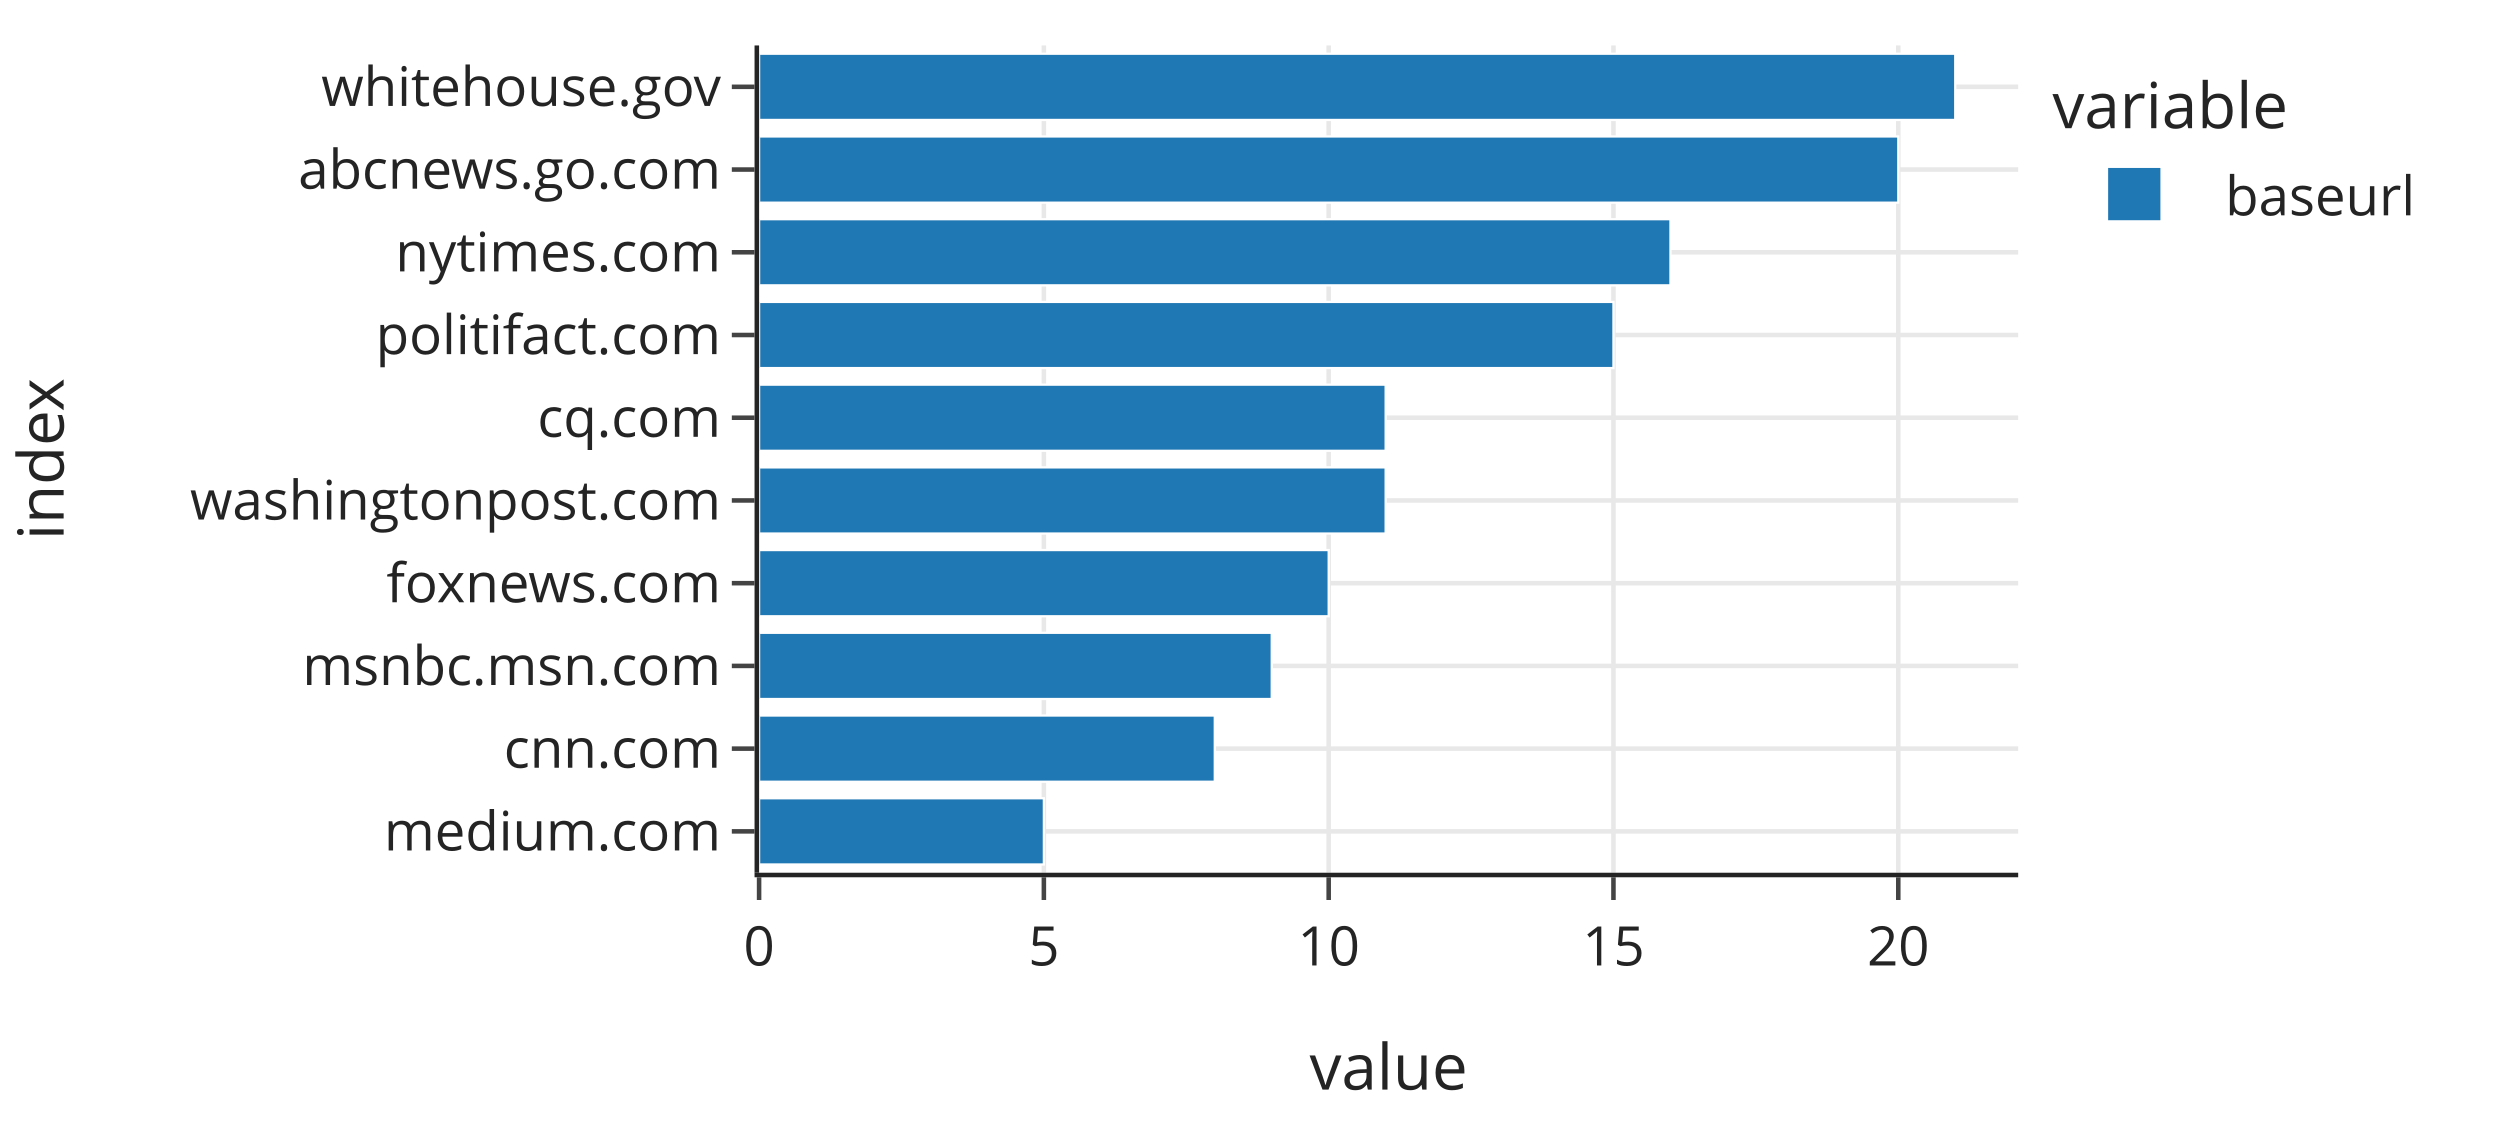
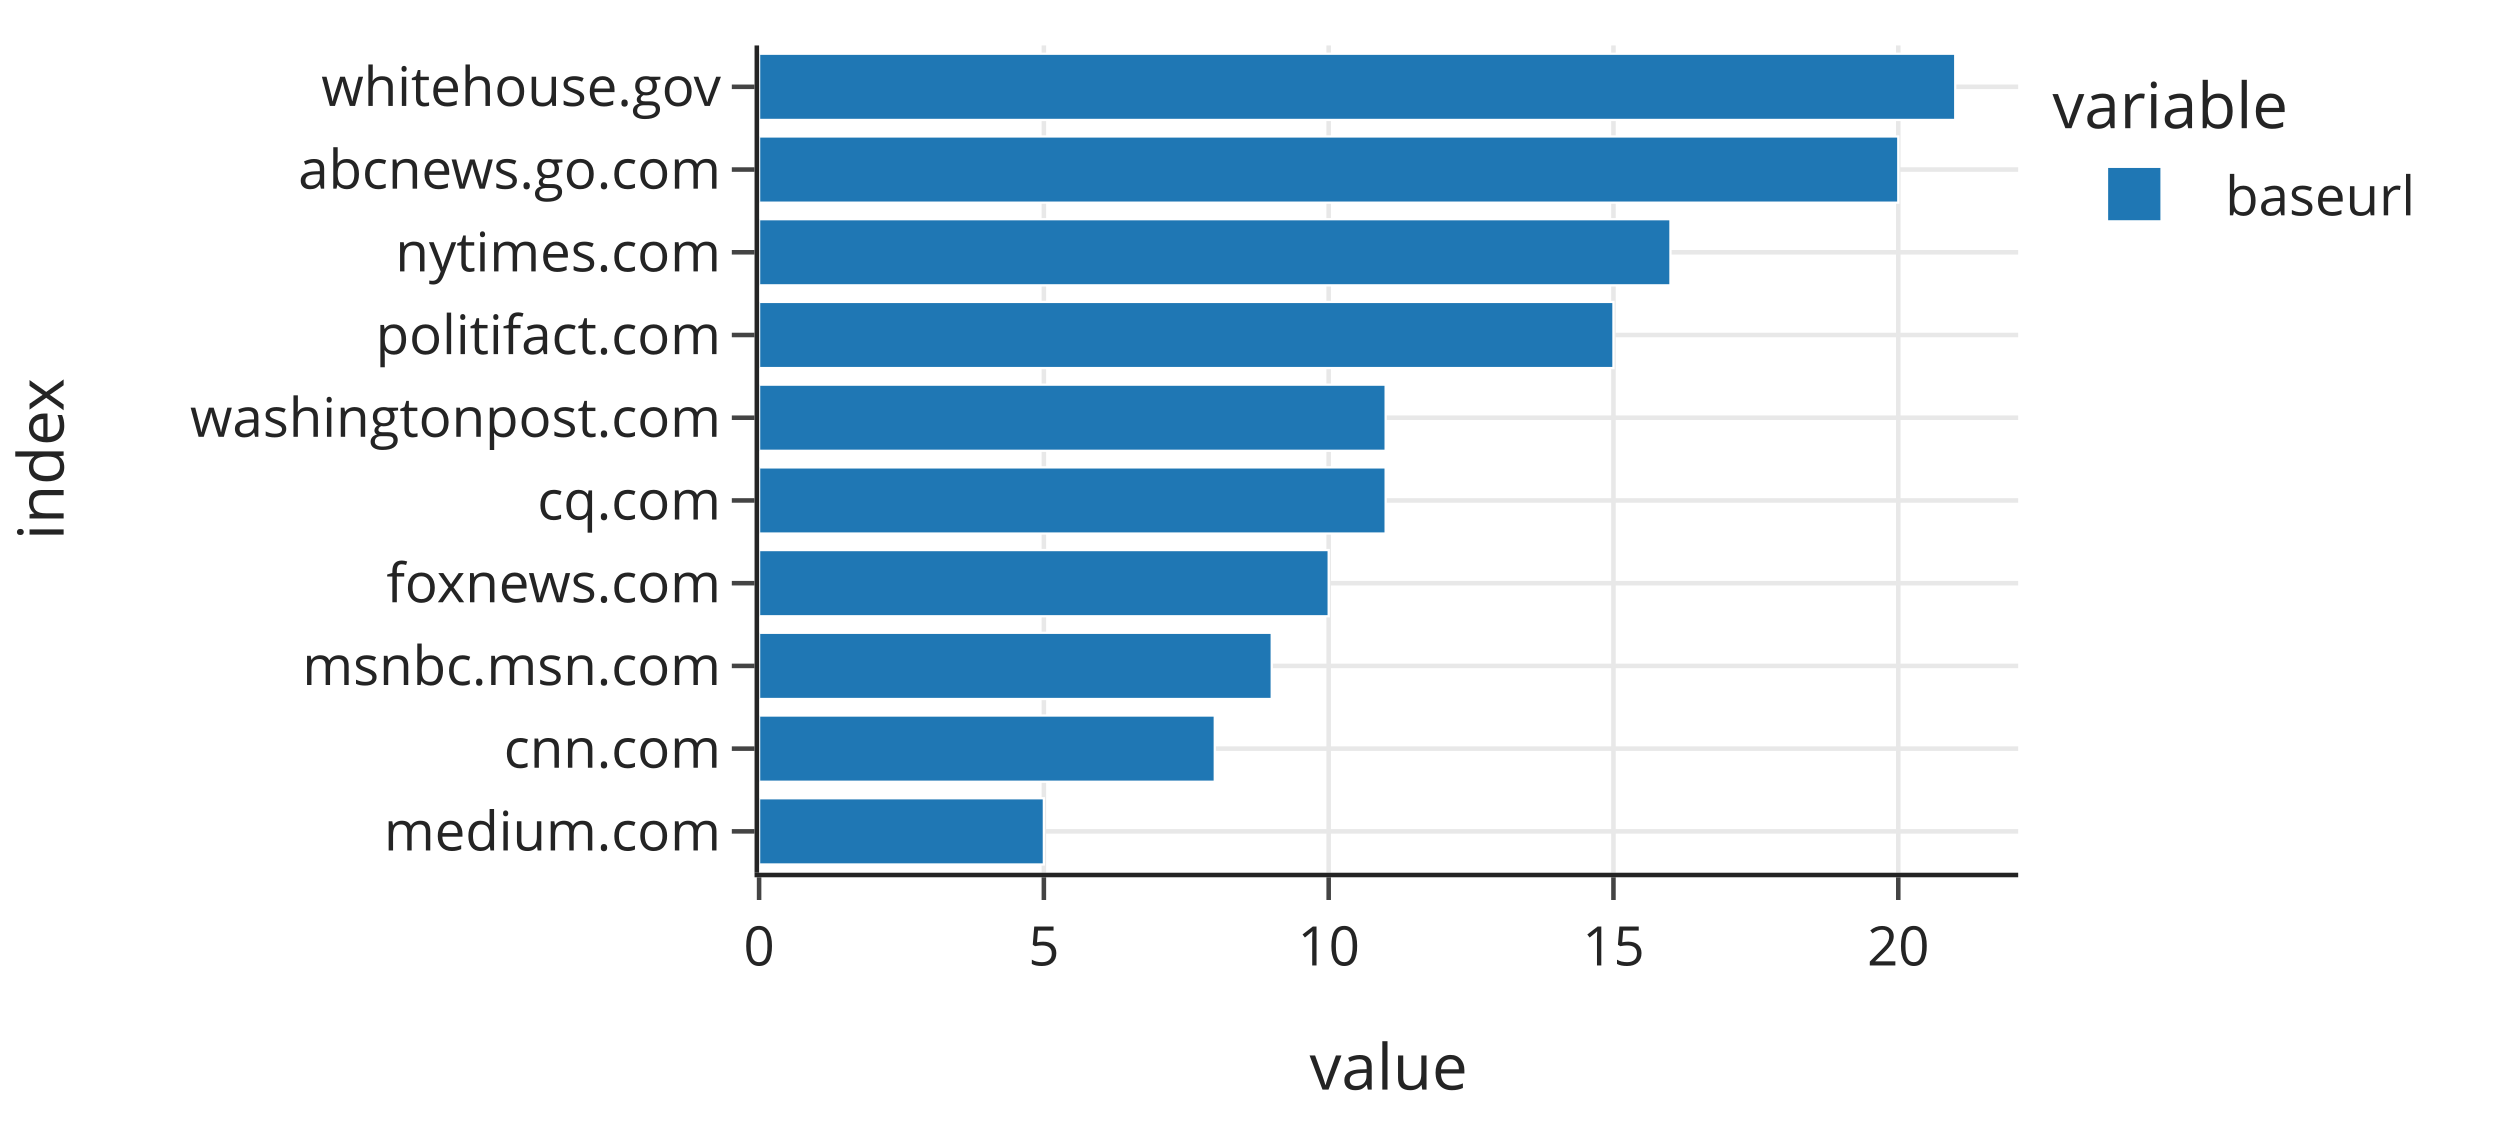
<svg xmlns="http://www.w3.org/2000/svg" class="main-svg" width="550" height="250" style="" viewBox="0 0 550 250">
  <rect x="0" y="0" width="550" height="250" style="fill: rgb(255, 255, 255); fill-opacity: 1;" />
-   <defs id="defs-a4001b">
+   <defs id="defs-242375">
    <g class="clips">
-       <clipPath id="clipa4001bxyplot" class="plotclip">
+       <clipPath id="clip242375xyplot" class="plotclip">
        <rect width="277" height="182" />
      </clipPath>
-       <clipPath class="axesclip" id="clipa4001bx">
+       <clipPath class="axesclip" id="clip242375x">
        <rect x="167" y="0" width="277" height="250" />
      </clipPath>
-       <clipPath class="axesclip" id="clipa4001by">
+       <clipPath class="axesclip" id="clip242375y">
        <rect x="0" y="10" width="550" height="182" />
      </clipPath>
-       <clipPath class="axesclip" id="clipa4001bxy">
+       <clipPath class="axesclip" id="clip242375xy">
        <rect x="167" y="10" width="277" height="182" />
      </clipPath>
    </g>
    <g class="gradients" />
    <g class="patterns" />
  </defs>
  <g class="bglayer" />
  <g class="layer-below">
    <g class="imagelayer" />
    <g class="shapelayer" />
  </g>
  <g class="cartesianlayer">
    <g class="subplot xy">
      <g class="layer-subplot">
        <g class="shapelayer" />
        <g class="imagelayer" />
      </g>
      <g class="gridlayer">
        <g class="x">
          <path class="xgrid crisp" transform="translate(229.65,0)" d="M0,10v182" style="stroke: rgb(232, 232, 232); stroke-opacity: 1; stroke-width: 1px;" />
          <path class="xgrid crisp" transform="translate(292.31,0)" d="M0,10v182" style="stroke: rgb(232, 232, 232); stroke-opacity: 1; stroke-width: 1px;" />
          <path class="xgrid crisp" transform="translate(354.96,0)" d="M0,10v182" style="stroke: rgb(232, 232, 232); stroke-opacity: 1; stroke-width: 1px;" />
          <path class="xgrid crisp" transform="translate(417.62,0)" d="M0,10v182" style="stroke: rgb(232, 232, 232); stroke-opacity: 1; stroke-width: 1px;" />
        </g>
        <g class="y">
          <path class="ygrid crisp" transform="translate(0,182.9)" d="M167,0h277" style="stroke: rgb(232, 232, 232); stroke-opacity: 1; stroke-width: 1px;" />
          <path class="ygrid crisp" transform="translate(0,164.7)" d="M167,0h277" style="stroke: rgb(232, 232, 232); stroke-opacity: 1; stroke-width: 1px;" />
          <path class="ygrid crisp" transform="translate(0,146.5)" d="M167,0h277" style="stroke: rgb(232, 232, 232); stroke-opacity: 1; stroke-width: 1px;" />
          <path class="ygrid crisp" transform="translate(0,128.3)" d="M167,0h277" style="stroke: rgb(232, 232, 232); stroke-opacity: 1; stroke-width: 1px;" />
          <path class="ygrid crisp" transform="translate(0,110.1)" d="M167,0h277" style="stroke: rgb(232, 232, 232); stroke-opacity: 1; stroke-width: 1px;" />
          <path class="ygrid crisp" transform="translate(0,91.9)" d="M167,0h277" style="stroke: rgb(232, 232, 232); stroke-opacity: 1; stroke-width: 1px;" />
          <path class="ygrid crisp" transform="translate(0,73.7)" d="M167,0h277" style="stroke: rgb(232, 232, 232); stroke-opacity: 1; stroke-width: 1px;" />
          <path class="ygrid crisp" transform="translate(0,55.5)" d="M167,0h277" style="stroke: rgb(232, 232, 232); stroke-opacity: 1; stroke-width: 1px;" />
          <path class="ygrid crisp" transform="translate(0,37.3)" d="M167,0h277" style="stroke: rgb(232, 232, 232); stroke-opacity: 1; stroke-width: 1px;" />
          <path class="ygrid crisp" transform="translate(0,19.1)" d="M167,0h277" style="stroke: rgb(232, 232, 232); stroke-opacity: 1; stroke-width: 1px;" />
        </g>
      </g>
      <g class="zerolinelayer" />
      <path class="xlines-below" />
      <path class="ylines-below" />
      <g class="overlines-below" />
      <g class="xaxislayer-below" />
      <g class="yaxislayer-below" />
      <g class="overaxes-below" />
-       <g class="plot" transform="translate(167,10)" clip-path="url(#clipa4001bxyplot)">
+       <g class="plot" transform="translate(167,10)" clip-path="url(#clip242375xyplot)">
        <g class="barlayer mlayer">
          <g class="trace bars" style="opacity: 1;">
            <g class="points">
              <g class="point">
                <path d="M0,180.18V165.62H62.65V180.18Z" style="vector-effect: non-scaling-stroke; opacity: 1; stroke-width: 0.5px; fill: rgb(31, 119, 180); fill-opacity: 1; stroke: rgb(255, 255, 255); stroke-opacity: 1;" />
              </g>
              <g class="point">
                <path d="M0,161.98V147.42H100.25V161.98Z" style="vector-effect: non-scaling-stroke; opacity: 1; stroke-width: 0.5px; fill: rgb(31, 119, 180); fill-opacity: 1; stroke: rgb(255, 255, 255); stroke-opacity: 1;" />
              </g>
              <g class="point">
                <path d="M0,143.78V129.22H112.78V143.78Z" style="vector-effect: non-scaling-stroke; opacity: 1; stroke-width: 0.5px; fill: rgb(31, 119, 180); fill-opacity: 1; stroke: rgb(255, 255, 255); stroke-opacity: 1;" />
              </g>
              <g class="point">
                <path d="M0,125.58V111.02H125.31V125.58Z" style="vector-effect: non-scaling-stroke; opacity: 1; stroke-width: 0.5px; fill: rgb(31, 119, 180); fill-opacity: 1; stroke: rgb(255, 255, 255); stroke-opacity: 1;" />
              </g>
              <g class="point">
                <path d="M0,107.38V92.82H137.84V107.38Z" style="vector-effect: non-scaling-stroke; opacity: 1; stroke-width: 0.5px; fill: rgb(31, 119, 180); fill-opacity: 1; stroke: rgb(255, 255, 255); stroke-opacity: 1;" />
              </g>
              <g class="point">
                <path d="M0,89.18V74.62H137.84V89.18Z" style="vector-effect: non-scaling-stroke; opacity: 1; stroke-width: 0.5px; fill: rgb(31, 119, 180); fill-opacity: 1; stroke: rgb(255, 255, 255); stroke-opacity: 1;" />
              </g>
              <g class="point">
                <path d="M0,70.98V56.42H187.96V70.98Z" style="vector-effect: non-scaling-stroke; opacity: 1; stroke-width: 0.5px; fill: rgb(31, 119, 180); fill-opacity: 1; stroke: rgb(255, 255, 255); stroke-opacity: 1;" />
              </g>
              <g class="point">
                <path d="M0,52.78V38.22H200.5V52.78Z" style="vector-effect: non-scaling-stroke; opacity: 1; stroke-width: 0.5px; fill: rgb(31, 119, 180); fill-opacity: 1; stroke: rgb(255, 255, 255); stroke-opacity: 1;" />
              </g>
              <g class="point">
                <path d="M0,34.58V20.02H250.62V34.58Z" style="vector-effect: non-scaling-stroke; opacity: 1; stroke-width: 0.5px; fill: rgb(31, 119, 180); fill-opacity: 1; stroke: rgb(255, 255, 255); stroke-opacity: 1;" />
              </g>
              <g class="point">
                <path d="M0,16.38V1.82H263.15V16.38Z" style="vector-effect: non-scaling-stroke; opacity: 1; stroke-width: 0.5px; fill: rgb(31, 119, 180); fill-opacity: 1; stroke: rgb(255, 255, 255); stroke-opacity: 1;" />
              </g>
            </g>
          </g>
        </g>
      </g>
      <g class="overplot" />
      <path class="xlines-above crisp" d="M166,192.5H444" style="fill: none; stroke-width: 1px; stroke: rgb(36, 36, 36); stroke-opacity: 1;" />
      <path class="ylines-above crisp" d="M166.5,10V192" style="fill: none; stroke-width: 1px; stroke: rgb(36, 36, 36); stroke-opacity: 1;" />
      <g class="overlines-above" />
      <g class="xaxislayer-above">
        <path class="xtick ticks crisp" d="M0,193v5" transform="translate(167,0)" style="stroke: rgb(68, 68, 68); stroke-opacity: 1; stroke-width: 1px;" />
        <path class="xtick ticks crisp" d="M0,193v5" transform="translate(229.65,0)" style="stroke: rgb(68, 68, 68); stroke-opacity: 1; stroke-width: 1px;" />
        <path class="xtick ticks crisp" d="M0,193v5" transform="translate(292.31,0)" style="stroke: rgb(68, 68, 68); stroke-opacity: 1; stroke-width: 1px;" />
        <path class="xtick ticks crisp" d="M0,193v5" transform="translate(354.96,0)" style="stroke: rgb(68, 68, 68); stroke-opacity: 1; stroke-width: 1px;" />
        <path class="xtick ticks crisp" d="M0,193v5" transform="translate(417.62,0)" style="stroke: rgb(68, 68, 68); stroke-opacity: 1; stroke-width: 1px;" />
        <g class="xtick">
          <text text-anchor="middle" x="0" y="212.4" transform="translate(167,0)" style="font-family: 'Open Sans', verdana, arial, sans-serif; font-size: 12px; fill: rgb(36, 36, 36); fill-opacity: 1; white-space: pre; opacity: 1;">0</text>
        </g>
        <g class="xtick">
          <text text-anchor="middle" x="0" y="212.4" style="font-family: 'Open Sans', verdana, arial, sans-serif; font-size: 12px; fill: rgb(36, 36, 36); fill-opacity: 1; white-space: pre; opacity: 1;" transform="translate(229.65,0)">5</text>
        </g>
        <g class="xtick">
          <text text-anchor="middle" x="0" y="212.4" style="font-family: 'Open Sans', verdana, arial, sans-serif; font-size: 12px; fill: rgb(36, 36, 36); fill-opacity: 1; white-space: pre; opacity: 1;" transform="translate(292.31,0)">10</text>
        </g>
        <g class="xtick">
          <text text-anchor="middle" x="0" y="212.4" style="font-family: 'Open Sans', verdana, arial, sans-serif; font-size: 12px; fill: rgb(36, 36, 36); fill-opacity: 1; white-space: pre; opacity: 1;" transform="translate(354.96,0)">15</text>
        </g>
        <g class="xtick">
          <text text-anchor="middle" x="0" y="212.4" style="font-family: 'Open Sans', verdana, arial, sans-serif; font-size: 12px; fill: rgb(36, 36, 36); fill-opacity: 1; white-space: pre; opacity: 1;" transform="translate(417.62,0)">20</text>
        </g>
      </g>
      <g class="yaxislayer-above">
        <path class="ytick ticks crisp" d="M166,0h-5" transform="translate(0,182.9)" style="stroke: rgb(68, 68, 68); stroke-opacity: 1; stroke-width: 1px;" />
        <path class="ytick ticks crisp" d="M166,0h-5" transform="translate(0,164.7)" style="stroke: rgb(68, 68, 68); stroke-opacity: 1; stroke-width: 1px;" />
        <path class="ytick ticks crisp" d="M166,0h-5" transform="translate(0,146.5)" style="stroke: rgb(68, 68, 68); stroke-opacity: 1; stroke-width: 1px;" />
        <path class="ytick ticks crisp" d="M166,0h-5" transform="translate(0,128.3)" style="stroke: rgb(68, 68, 68); stroke-opacity: 1; stroke-width: 1px;" />
        <path class="ytick ticks crisp" d="M166,0h-5" transform="translate(0,110.1)" style="stroke: rgb(68, 68, 68); stroke-opacity: 1; stroke-width: 1px;" />
        <path class="ytick ticks crisp" d="M166,0h-5" transform="translate(0,91.9)" style="stroke: rgb(68, 68, 68); stroke-opacity: 1; stroke-width: 1px;" />
        <path class="ytick ticks crisp" d="M166,0h-5" transform="translate(0,73.7)" style="stroke: rgb(68, 68, 68); stroke-opacity: 1; stroke-width: 1px;" />
        <path class="ytick ticks crisp" d="M166,0h-5" transform="translate(0,55.5)" style="stroke: rgb(68, 68, 68); stroke-opacity: 1; stroke-width: 1px;" />
        <path class="ytick ticks crisp" d="M166,0h-5" transform="translate(0,37.3)" style="stroke: rgb(68, 68, 68); stroke-opacity: 1; stroke-width: 1px;" />
        <path class="ytick ticks crisp" d="M166,0h-5" transform="translate(0,19.1)" style="stroke: rgb(68, 68, 68); stroke-opacity: 1; stroke-width: 1px;" />
        <g class="ytick">
          <text text-anchor="end" x="158.6" y="4.2" transform="translate(0,182.9)" style="font-family: 'Open Sans', verdana, arial, sans-serif; font-size: 12px; fill: rgb(36, 36, 36); fill-opacity: 1; white-space: pre; opacity: 1;">medium.com</text>
        </g>
        <g class="ytick">
          <text text-anchor="end" x="158.6" y="4.2" transform="translate(0,164.7)" style="font-family: 'Open Sans', verdana, arial, sans-serif; font-size: 12px; fill: rgb(36, 36, 36); fill-opacity: 1; white-space: pre; opacity: 1;">cnn.com</text>
        </g>
        <g class="ytick">
          <text text-anchor="end" x="158.6" y="4.2" transform="translate(0,146.5)" style="font-family: 'Open Sans', verdana, arial, sans-serif; font-size: 12px; fill: rgb(36, 36, 36); fill-opacity: 1; white-space: pre; opacity: 1;">msnbc.msn.com</text>
        </g>
        <g class="ytick">
          <text text-anchor="end" x="158.6" y="4.2" transform="translate(0,128.3)" style="font-family: 'Open Sans', verdana, arial, sans-serif; font-size: 12px; fill: rgb(36, 36, 36); fill-opacity: 1; white-space: pre; opacity: 1;">foxnews.com</text>
        </g>
        <g class="ytick">
-           <text text-anchor="end" x="158.6" y="4.2" transform="translate(0,110.1)" style="font-family: 'Open Sans', verdana, arial, sans-serif; font-size: 12px; fill: rgb(36, 36, 36); fill-opacity: 1; white-space: pre; opacity: 1;">washingtonpost.com</text>
-         </g>
-         <g class="ytick">
-           <text text-anchor="end" x="158.6" y="4.2" transform="translate(0,91.9)" style="font-family: 'Open Sans', verdana, arial, sans-serif; font-size: 12px; fill: rgb(36, 36, 36); fill-opacity: 1; white-space: pre; opacity: 1;">cq.com</text>
+           <text text-anchor="end" x="158.6" y="4.2" transform="translate(0,110.1)" style="font-family: 'Open Sans', verdana, arial, sans-serif; font-size: 12px; fill: rgb(36, 36, 36); fill-opacity: 1; white-space: pre; opacity: 1;">cq.com</text>
+         </g>
+         <g class="ytick">
+           <text text-anchor="end" x="158.6" y="4.2" transform="translate(0,91.9)" style="font-family: 'Open Sans', verdana, arial, sans-serif; font-size: 12px; fill: rgb(36, 36, 36); fill-opacity: 1; white-space: pre; opacity: 1;">washingtonpost.com</text>
        </g>
        <g class="ytick">
          <text text-anchor="end" x="158.6" y="4.2" transform="translate(0,73.7)" style="font-family: 'Open Sans', verdana, arial, sans-serif; font-size: 12px; fill: rgb(36, 36, 36); fill-opacity: 1; white-space: pre; opacity: 1;">politifact.com</text>
        </g>
        <g class="ytick">
          <text text-anchor="end" x="158.6" y="4.2" transform="translate(0,55.5)" style="font-family: 'Open Sans', verdana, arial, sans-serif; font-size: 12px; fill: rgb(36, 36, 36); fill-opacity: 1; white-space: pre; opacity: 1;">nytimes.com</text>
        </g>
        <g class="ytick">
          <text text-anchor="end" x="158.6" y="4.2" transform="translate(0,37.3)" style="font-family: 'Open Sans', verdana, arial, sans-serif; font-size: 12px; fill: rgb(36, 36, 36); fill-opacity: 1; white-space: pre; opacity: 1;">abcnews.go.com</text>
        </g>
        <g class="ytick">
          <text text-anchor="end" x="158.6" y="4.2" transform="translate(0,19.1)" style="font-family: 'Open Sans', verdana, arial, sans-serif; font-size: 12px; fill: rgb(36, 36, 36); fill-opacity: 1; white-space: pre; opacity: 1;">whitehouse.gov</text>
        </g>
      </g>
      <g class="overaxes-above" />
    </g>
  </g>
  <g class="polarlayer" />
  <g class="smithlayer" />
  <g class="ternarylayer" />
  <g class="geolayer" />
  <g class="funnelarealayer" />
  <g class="pielayer" />
  <g class="iciclelayer" />
  <g class="treemaplayer" />
  <g class="sunburstlayer" />
  <g class="glimages" />
-   <defs id="topdefs-a4001b">
+   <defs id="topdefs-242375">
    <g class="clips" />
-     <clipPath id="legenda4001b">
+     <clipPath id="legend242375">
      <rect width="90" height="48" x="0" y="0" />
    </clipPath>
  </defs>
  <g class="layer-above">
    <g class="imagelayer" />
    <g class="shapelayer" />
  </g>
  <g class="infolayer">
    <g class="legend" pointer-events="all" transform="translate(449.54,10)">
      <rect class="bg" shape-rendering="crispEdges" width="90" height="48" x="0" y="0" style="stroke: rgb(68, 68, 68); stroke-opacity: 1; fill: rgb(255, 255, 255); fill-opacity: 1; stroke-width: 0px;" />
-       <g class="scrollbox" transform="" clip-path="url(#legenda4001b)">
+       <g class="scrollbox" transform="" clip-path="url(#legend242375)">
        <text class="legendtitletext" text-anchor="start" x="2" y="18.2" style="font-family: 'Open Sans', verdana, arial, sans-serif; font-size: 14px; fill: rgb(36, 36, 36); fill-opacity: 1; white-space: pre;">variable</text>
        <g class="groups" transform="">
          <g class="traces" transform="translate(0,32.7)" style="opacity: 1;">
            <text class="legendtext" text-anchor="start" x="40" y="4.68" style="font-family: 'Open Sans', verdana, arial, sans-serif; font-size: 12px; fill: rgb(36, 36, 36); fill-opacity: 1; white-space: pre;">baseurl</text>
            <g class="layers" style="opacity: 1;">
              <g class="legendfill" />
              <g class="legendlines" />
              <g class="legendsymbols">
                <g class="legendpoints">
                  <path class="legendundefined" d="M6,6H-6V-6H6Z" transform="translate(20,0)" style="stroke-width: 0.5px; fill: rgb(31, 119, 180); fill-opacity: 1; stroke: rgb(255, 255, 255); stroke-opacity: 1;" />
                </g>
              </g>
            </g>
            <rect class="legendtoggle" x="0" y="-9.5" width="84.094" height="19" style="fill: rgb(0, 0, 0); fill-opacity: 0;" />
          </g>
        </g>
      </g>
      <rect class="scrollbar" rx="20" ry="3" width="0" height="0" x="0" y="0" style="fill: rgb(128, 139, 164); fill-opacity: 1;" />
    </g>
    <g class="g-gtitle" />
    <g class="g-xtitle">
      <text class="xtitle" x="305.5" y="239.706" text-anchor="middle" style="font-family: 'Open Sans', verdana, arial, sans-serif; font-size: 14px; fill: rgb(36, 36, 36); opacity: 1; font-weight: normal; white-space: pre;">value</text>
    </g>
    <g class="g-ytitle" transform="translate(4.362305,0)">
      <text class="ytitle" transform="rotate(-90,9.6375,101)" x="9.637" y="101" text-anchor="middle" style="font-family: 'Open Sans', verdana, arial, sans-serif; font-size: 14px; fill: rgb(36, 36, 36); opacity: 1; font-weight: normal; white-space: pre;">index</text>
    </g>
  </g>
</svg>
